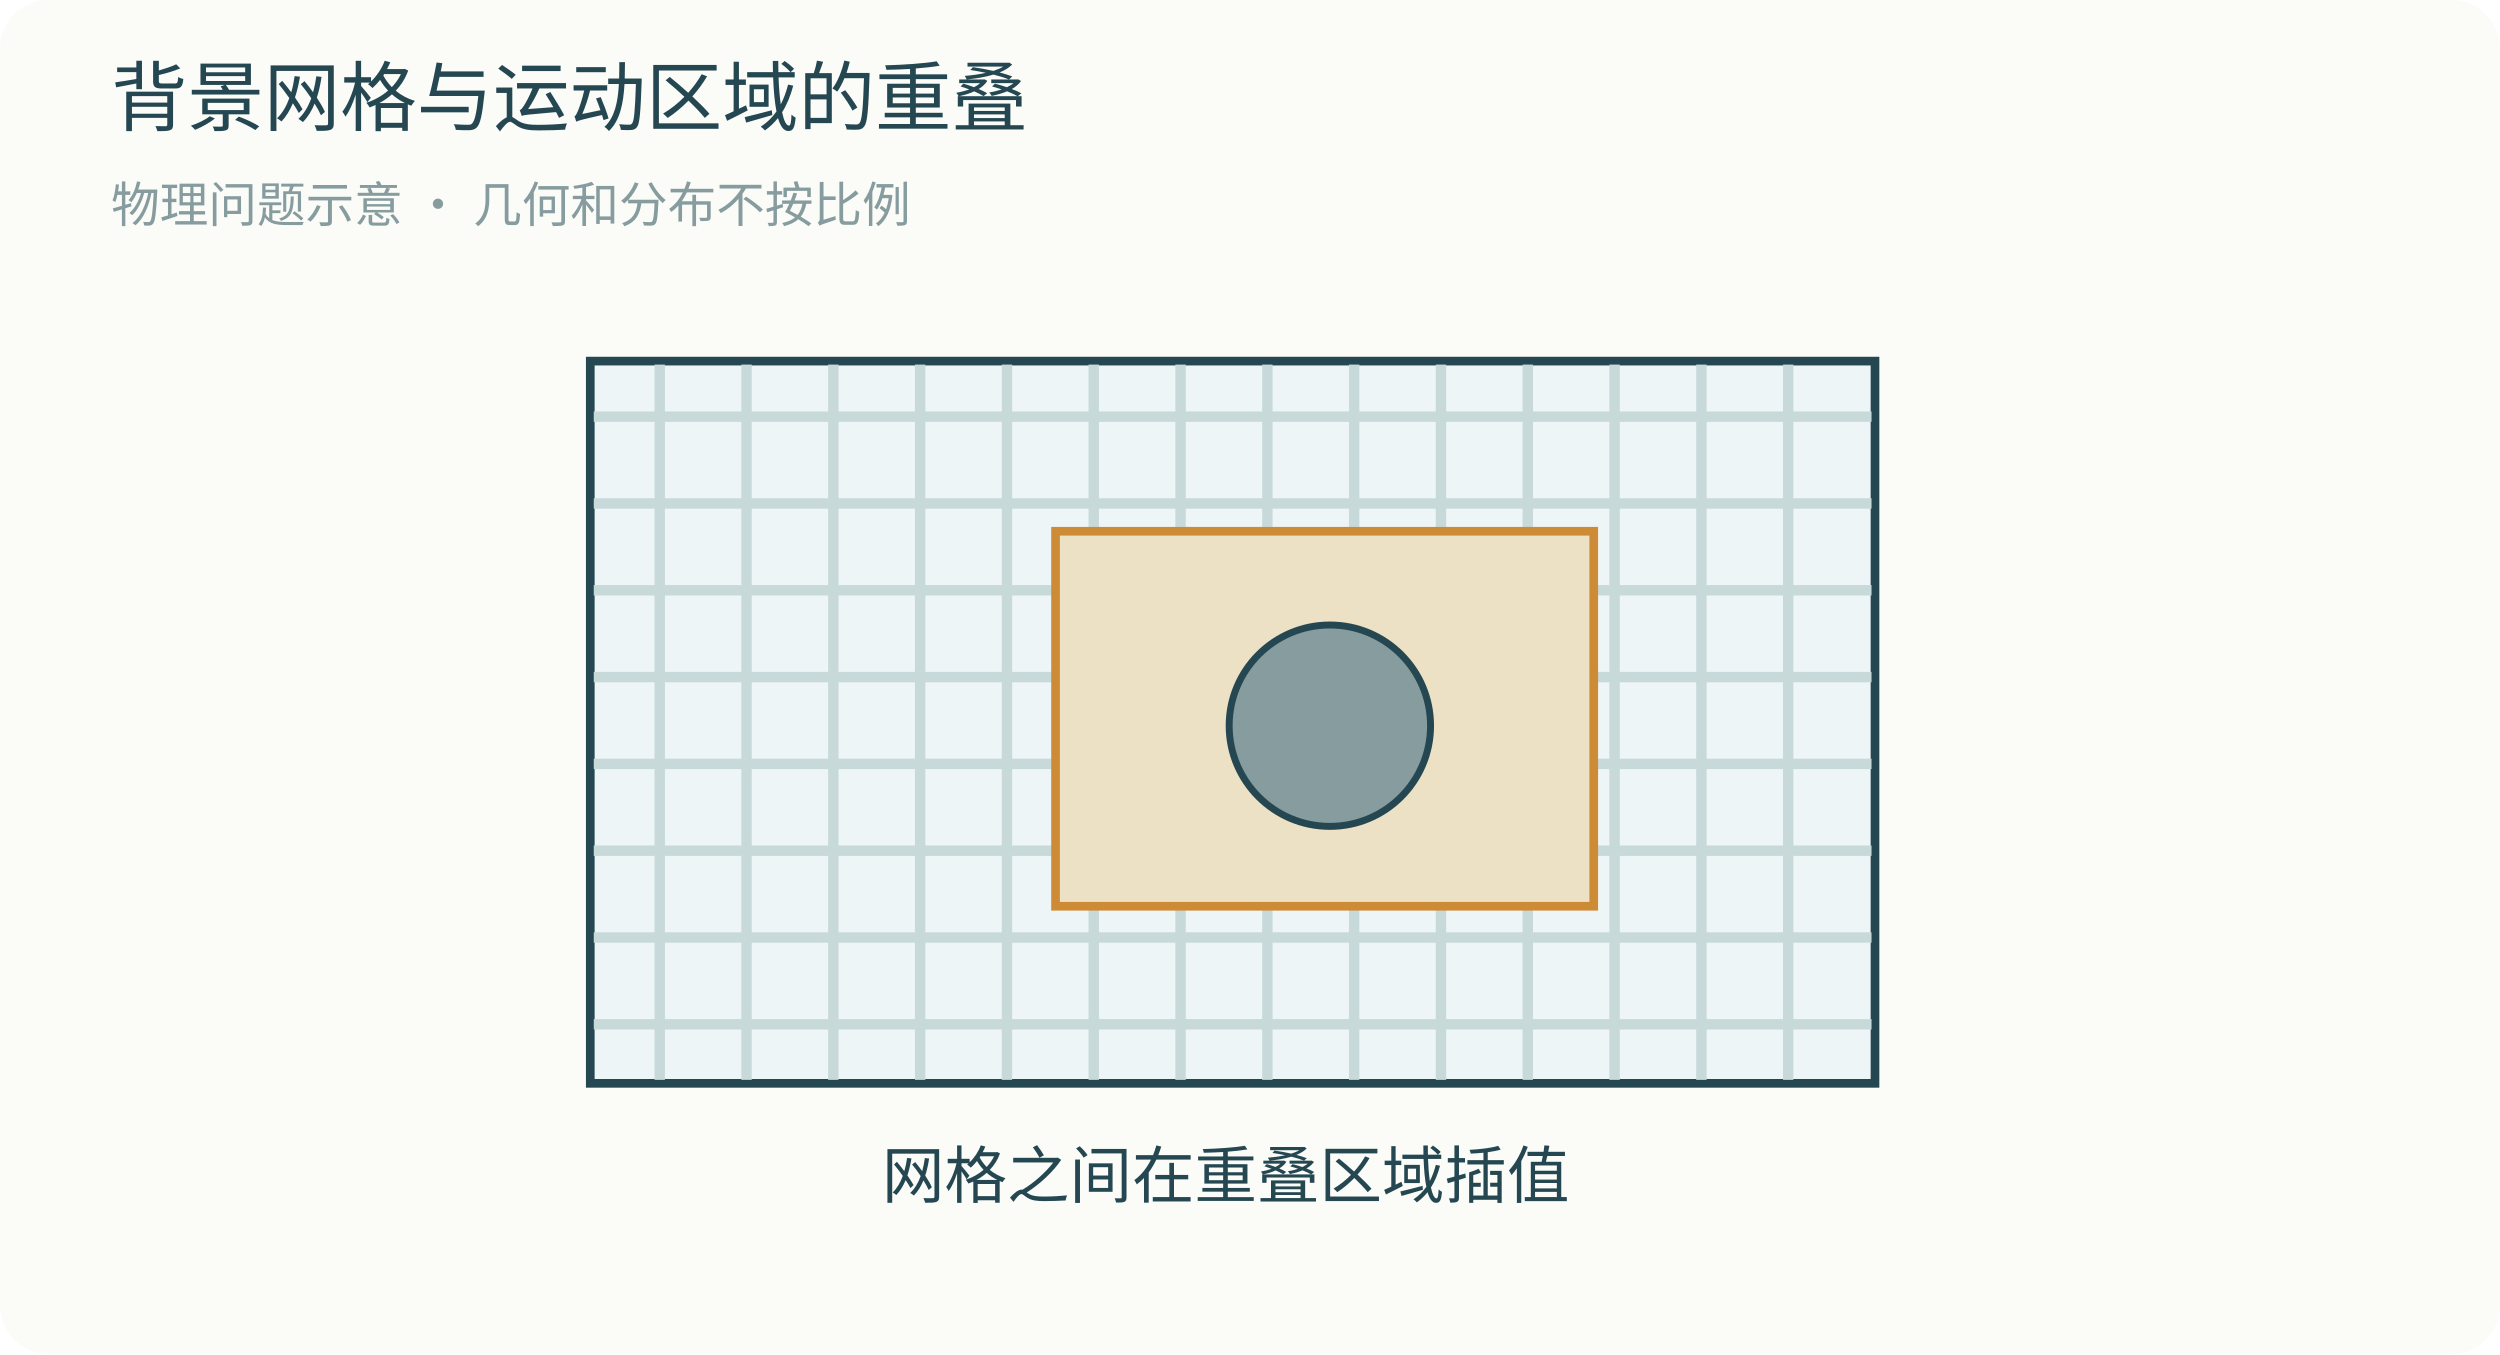
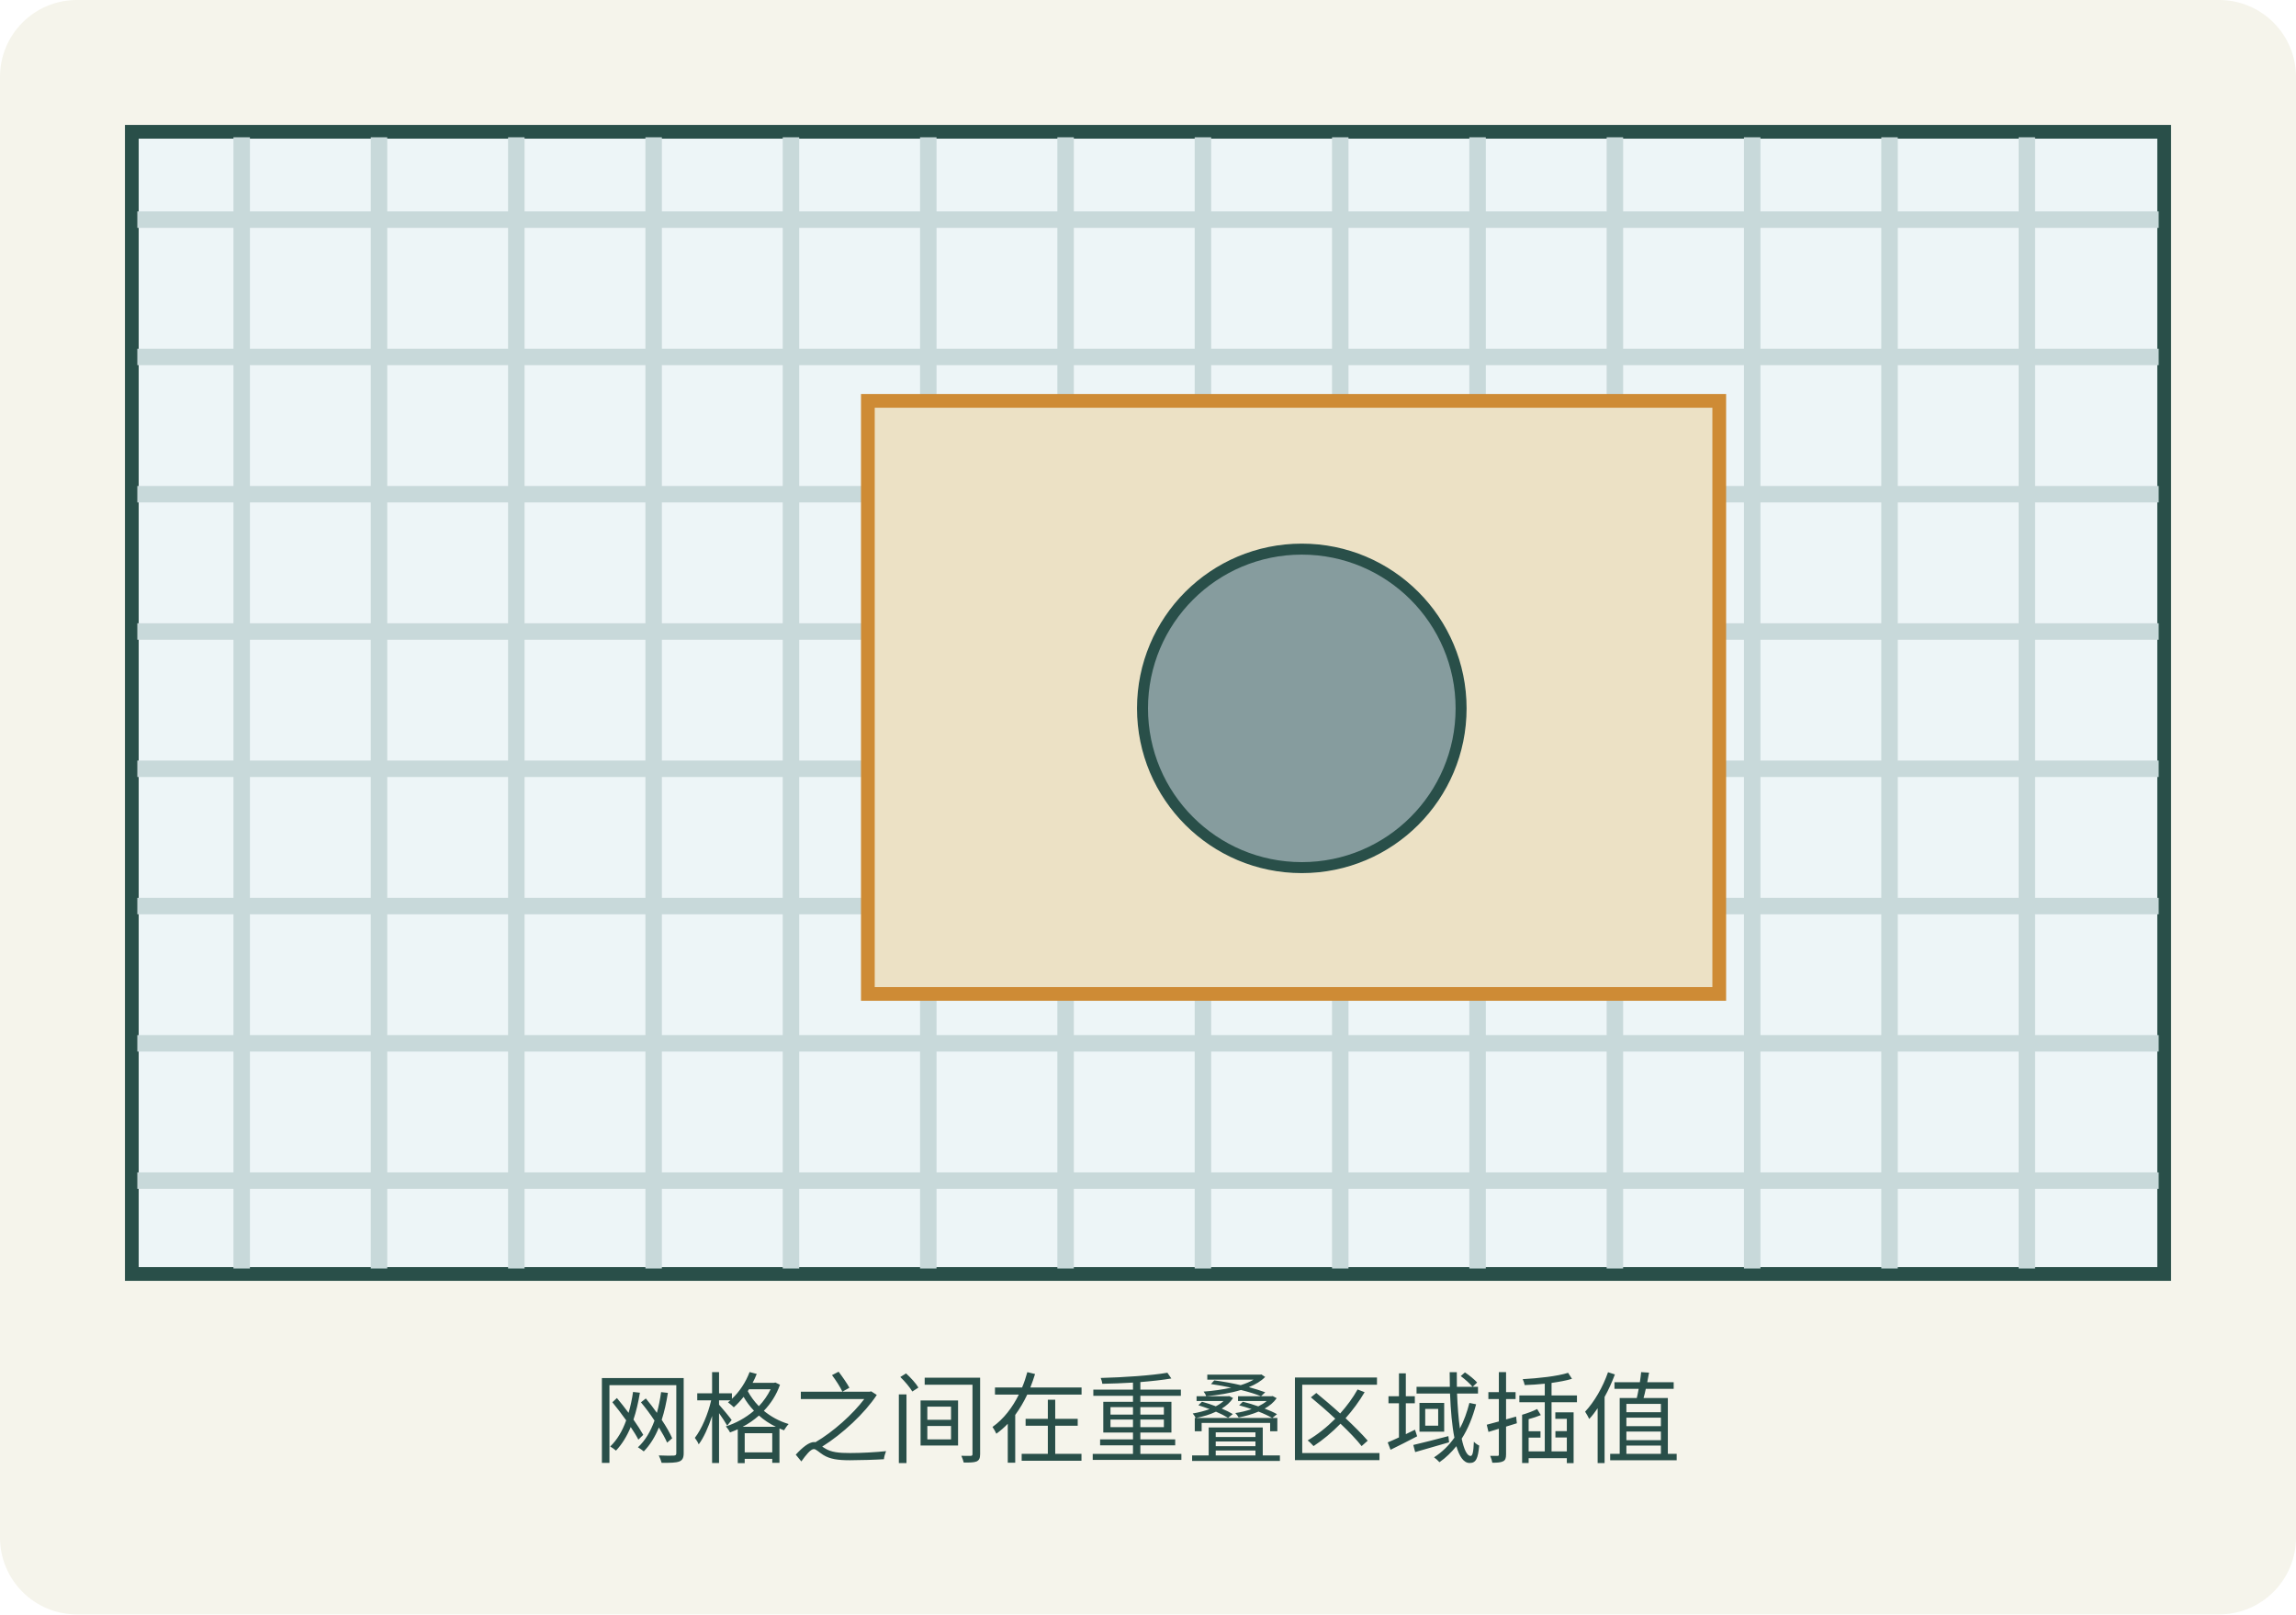
- <svg xmlns="http://www.w3.org/2000/svg" viewBox="0 0 720 390" role="img">
+ <svg xmlns="http://www.w3.org/2000/svg" viewBox="146 80 418 294" role="img" width="418" height="294">
  <defs>
    <marker id="arrow" viewBox="0 0 10 10" refX="9" refY="5" markerWidth="7" markerHeight="7" orient="auto-start-reverse">
      <path d="M0 0 L10 5 L0 10 Z" fill="context-stroke" />
    </marker>
  </defs>
-   <rect width="720" height="390" rx="14" fill="#fbfcf8" />
-   <g font-family="Microsoft YaHei,Noto Sans CJK SC,sans-serif">
-     <text x="32" y="36" font-size="22" fill="#254751" text-anchor="start">背景网格与运动区域的重叠</text>
-     <text x="32" y="64" font-size="14" fill="#869c9e" text-anchor="start">物理问题示意 · 几何和分布不按比例</text>
-     <rect x="170" y="104" width="370" height="208" rx="0" fill="#edf5f7" stroke="#254751" stroke-width="2.5" />
-     <path d="M190,105 L190,311" stroke="#c8d9da" stroke-width="3" fill="none" />
-     <path d="M215,105 L215,311" stroke="#c8d9da" stroke-width="3" fill="none" />
-     <path d="M240,105 L240,311" stroke="#c8d9da" stroke-width="3" fill="none" />
-     <path d="M265,105 L265,311" stroke="#c8d9da" stroke-width="3" fill="none" />
-     <path d="M290,105 L290,311" stroke="#c8d9da" stroke-width="3" fill="none" />
-     <path d="M315,105 L315,311" stroke="#c8d9da" stroke-width="3" fill="none" />
-     <path d="M340,105 L340,311" stroke="#c8d9da" stroke-width="3" fill="none" />
-     <path d="M365,105 L365,311" stroke="#c8d9da" stroke-width="3" fill="none" />
-     <path d="M390,105 L390,311" stroke="#c8d9da" stroke-width="3" fill="none" />
-     <path d="M415,105 L415,311" stroke="#c8d9da" stroke-width="3" fill="none" />
-     <path d="M440,105 L440,311" stroke="#c8d9da" stroke-width="3" fill="none" />
-     <path d="M465,105 L465,311" stroke="#c8d9da" stroke-width="3" fill="none" />
-     <path d="M490,105 L490,311" stroke="#c8d9da" stroke-width="3" fill="none" />
-     <path d="M515,105 L515,311" stroke="#c8d9da" stroke-width="3" fill="none" />
-     <path d="M171,120 L539,120" stroke="#c8d9da" stroke-width="3" fill="none" />
-     <path d="M171,145 L539,145" stroke="#c8d9da" stroke-width="3" fill="none" />
-     <path d="M171,170 L539,170" stroke="#c8d9da" stroke-width="3" fill="none" />
-     <path d="M171,195 L539,195" stroke="#c8d9da" stroke-width="3" fill="none" />
-     <path d="M171,220 L539,220" stroke="#c8d9da" stroke-width="3" fill="none" />
-     <path d="M171,245 L539,245" stroke="#c8d9da" stroke-width="3" fill="none" />
-     <path d="M171,270 L539,270" stroke="#c8d9da" stroke-width="3" fill="none" />
-     <path d="M171,295 L539,295" stroke="#c8d9da" stroke-width="3" fill="none" />
-     <rect x="304" y="153" width="155" height="108" rx="0" fill="#ece1c5" stroke="#ce8b35" stroke-width="2.5" />
-     <circle cx="383" cy="209" r="29" fill="#869c9e" stroke="#254751" stroke-width="2" />
-     <text x="353" y="345" font-size="18" fill="#254751" text-anchor="middle">网格之间在重叠区域插值</text>
+   <rect class="diagram-background" width="418" height="294" rx="14" fill="#f5f4eb" x="146" y="80" />
+   <g class="diagram-content">
+     <g font-family="Microsoft YaHei,Noto Sans CJK SC,sans-serif">
+       <rect x="170" y="104" width="370" height="208" rx="0" fill="#edf5f7" stroke="#294f49" stroke-width="2.5" />
+       <path d="M190,105 L190,311" stroke="#c8d9da" stroke-width="3" fill="none" />
+       <path d="M215,105 L215,311" stroke="#c8d9da" stroke-width="3" fill="none" />
+       <path d="M240,105 L240,311" stroke="#c8d9da" stroke-width="3" fill="none" />
+       <path d="M265,105 L265,311" stroke="#c8d9da" stroke-width="3" fill="none" />
+       <path d="M290,105 L290,311" stroke="#c8d9da" stroke-width="3" fill="none" />
+       <path d="M315,105 L315,311" stroke="#c8d9da" stroke-width="3" fill="none" />
+       <path d="M340,105 L340,311" stroke="#c8d9da" stroke-width="3" fill="none" />
+       <path d="M365,105 L365,311" stroke="#c8d9da" stroke-width="3" fill="none" />
+       <path d="M390,105 L390,311" stroke="#c8d9da" stroke-width="3" fill="none" />
+       <path d="M415,105 L415,311" stroke="#c8d9da" stroke-width="3" fill="none" />
+       <path d="M440,105 L440,311" stroke="#c8d9da" stroke-width="3" fill="none" />
+       <path d="M465,105 L465,311" stroke="#c8d9da" stroke-width="3" fill="none" />
+       <path d="M490,105 L490,311" stroke="#c8d9da" stroke-width="3" fill="none" />
+       <path d="M515,105 L515,311" stroke="#c8d9da" stroke-width="3" fill="none" />
+       <path d="M171,120 L539,120" stroke="#c8d9da" stroke-width="3" fill="none" />
+       <path d="M171,145 L539,145" stroke="#c8d9da" stroke-width="3" fill="none" />
+       <path d="M171,170 L539,170" stroke="#c8d9da" stroke-width="3" fill="none" />
+       <path d="M171,195 L539,195" stroke="#c8d9da" stroke-width="3" fill="none" />
+       <path d="M171,220 L539,220" stroke="#c8d9da" stroke-width="3" fill="none" />
+       <path d="M171,245 L539,245" stroke="#c8d9da" stroke-width="3" fill="none" />
+       <path d="M171,270 L539,270" stroke="#c8d9da" stroke-width="3" fill="none" />
+       <path d="M171,295 L539,295" stroke="#c8d9da" stroke-width="3" fill="none" />
+       <rect x="304" y="153" width="155" height="108" rx="0" fill="#ece1c5" stroke="#ce8b35" stroke-width="2.5" />
+       <circle cx="383" cy="209" r="29" fill="#869c9e" stroke="#294f49" stroke-width="2" />
+       <text x="353" y="345" font-size="18" fill="#294f49" text-anchor="middle">网格之间在重叠区域插值</text>
+     </g>
  </g>
</svg>
